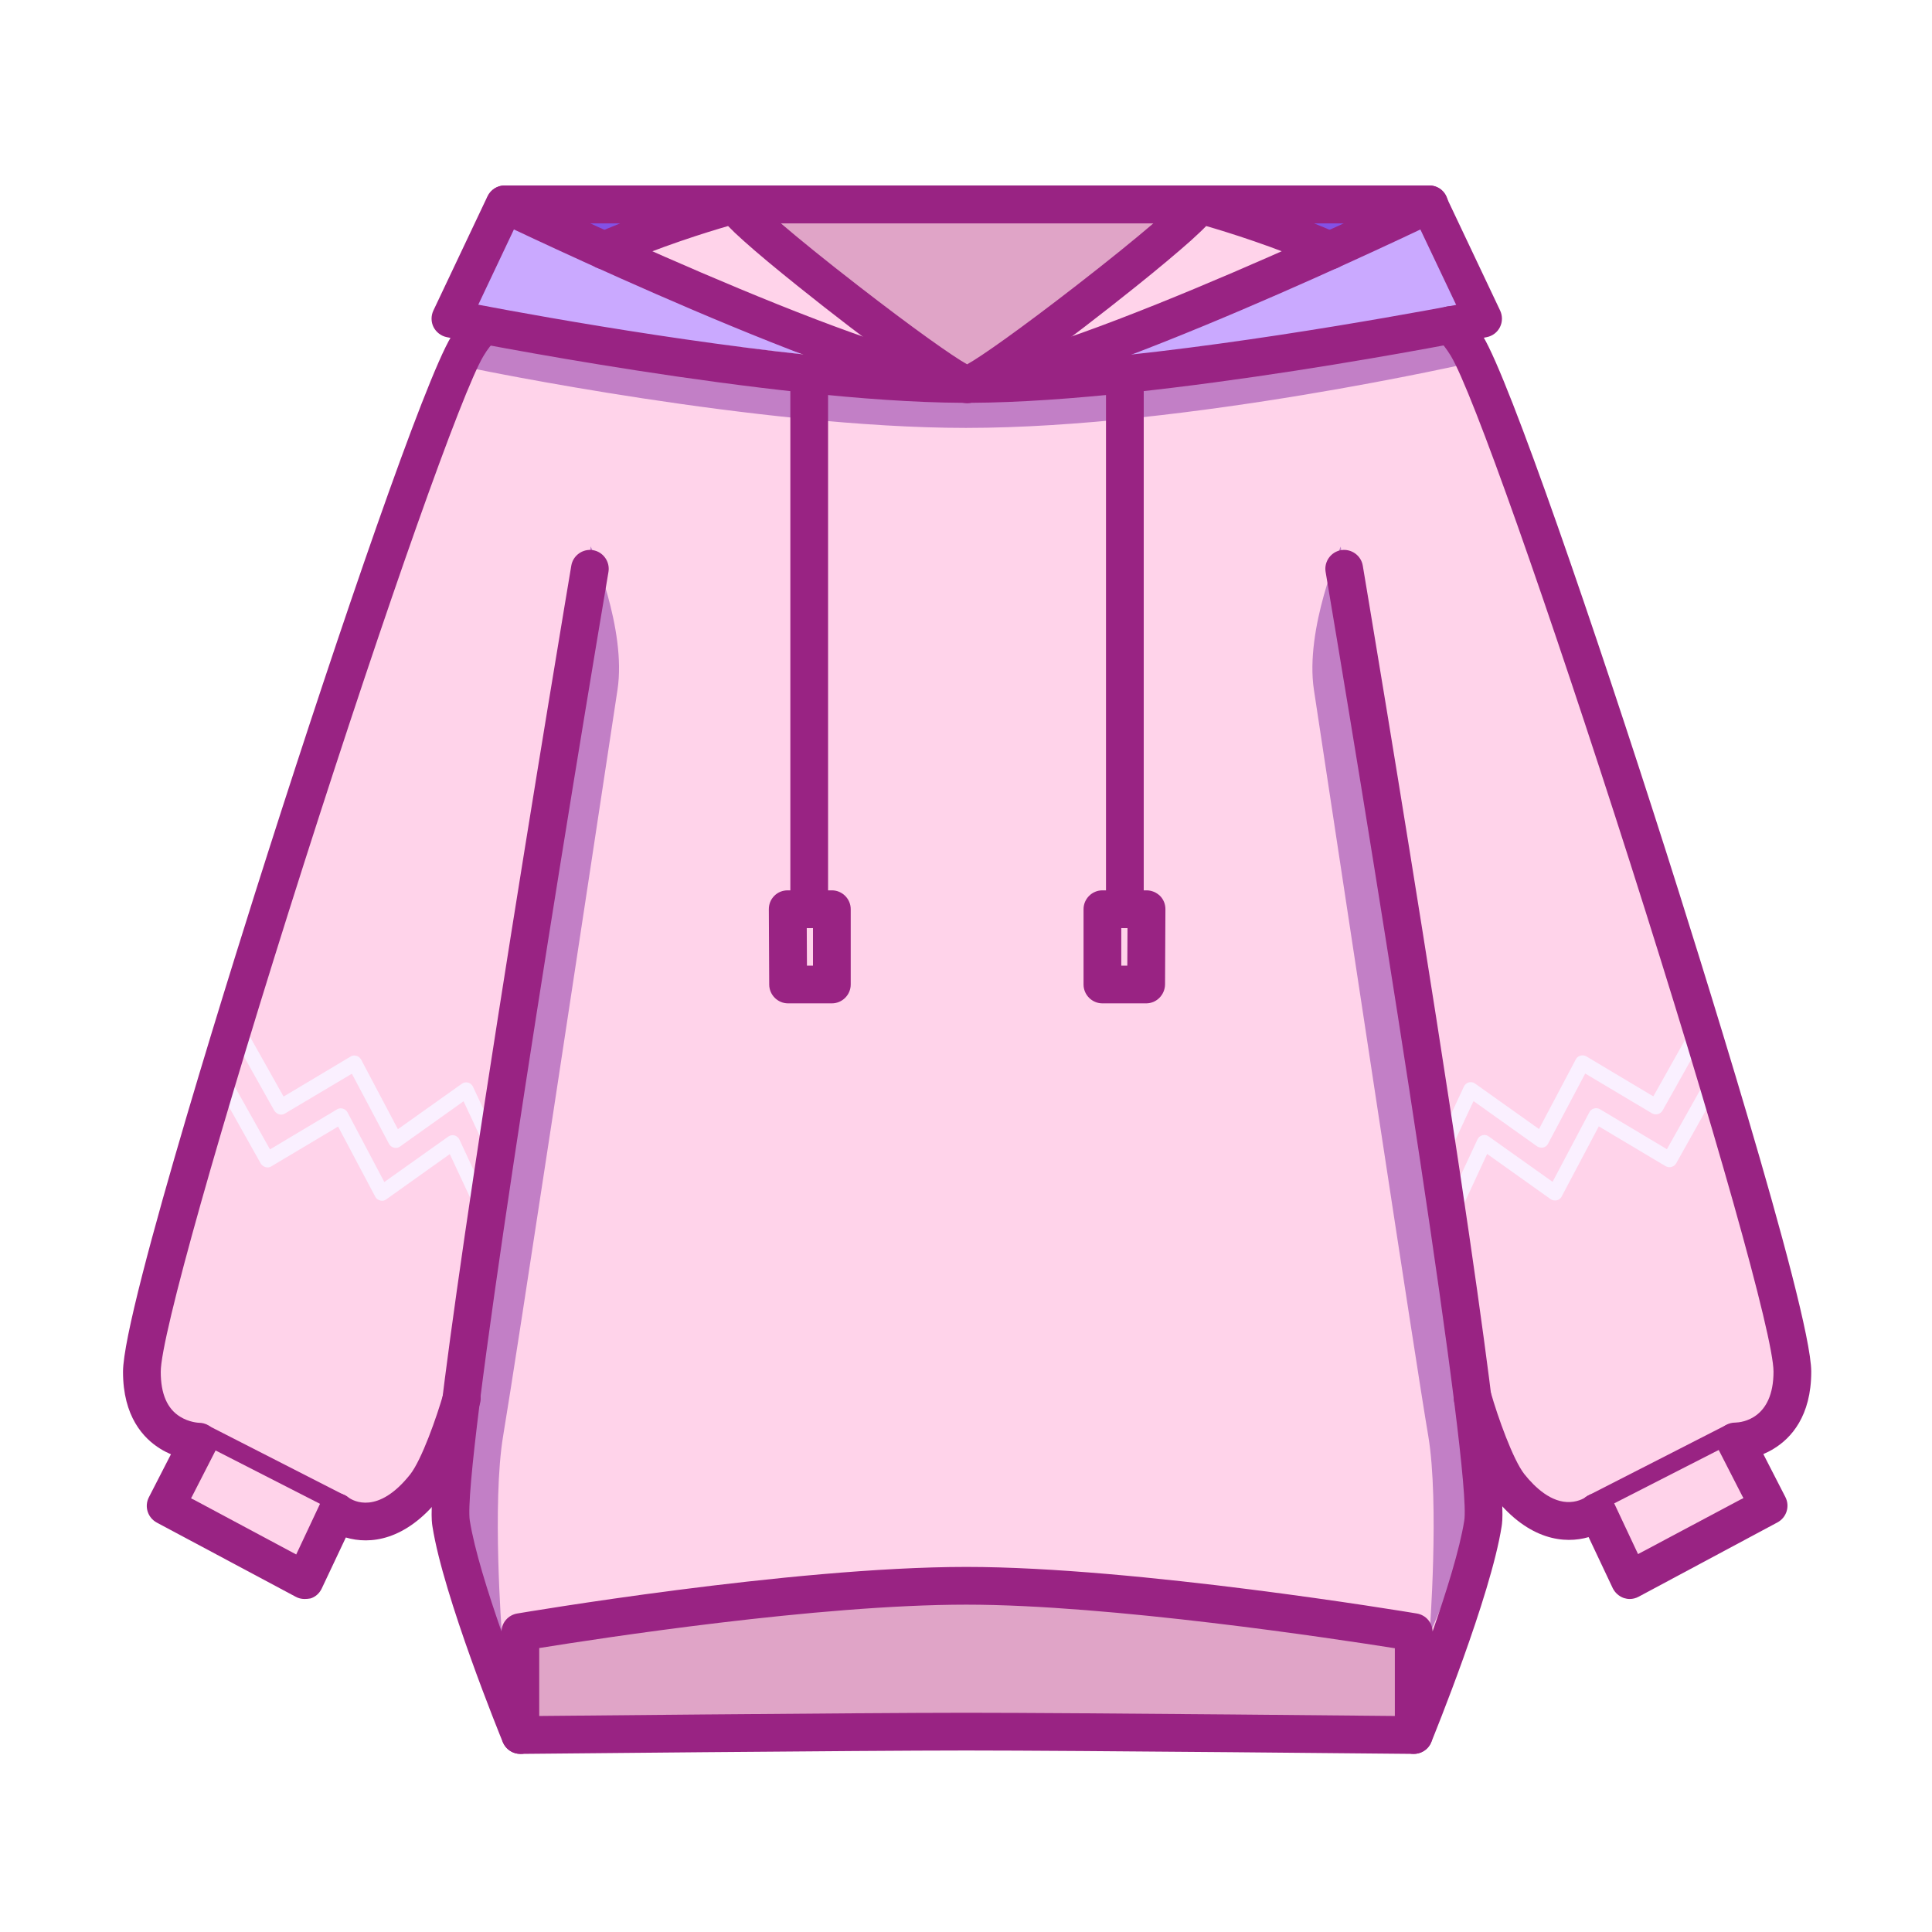
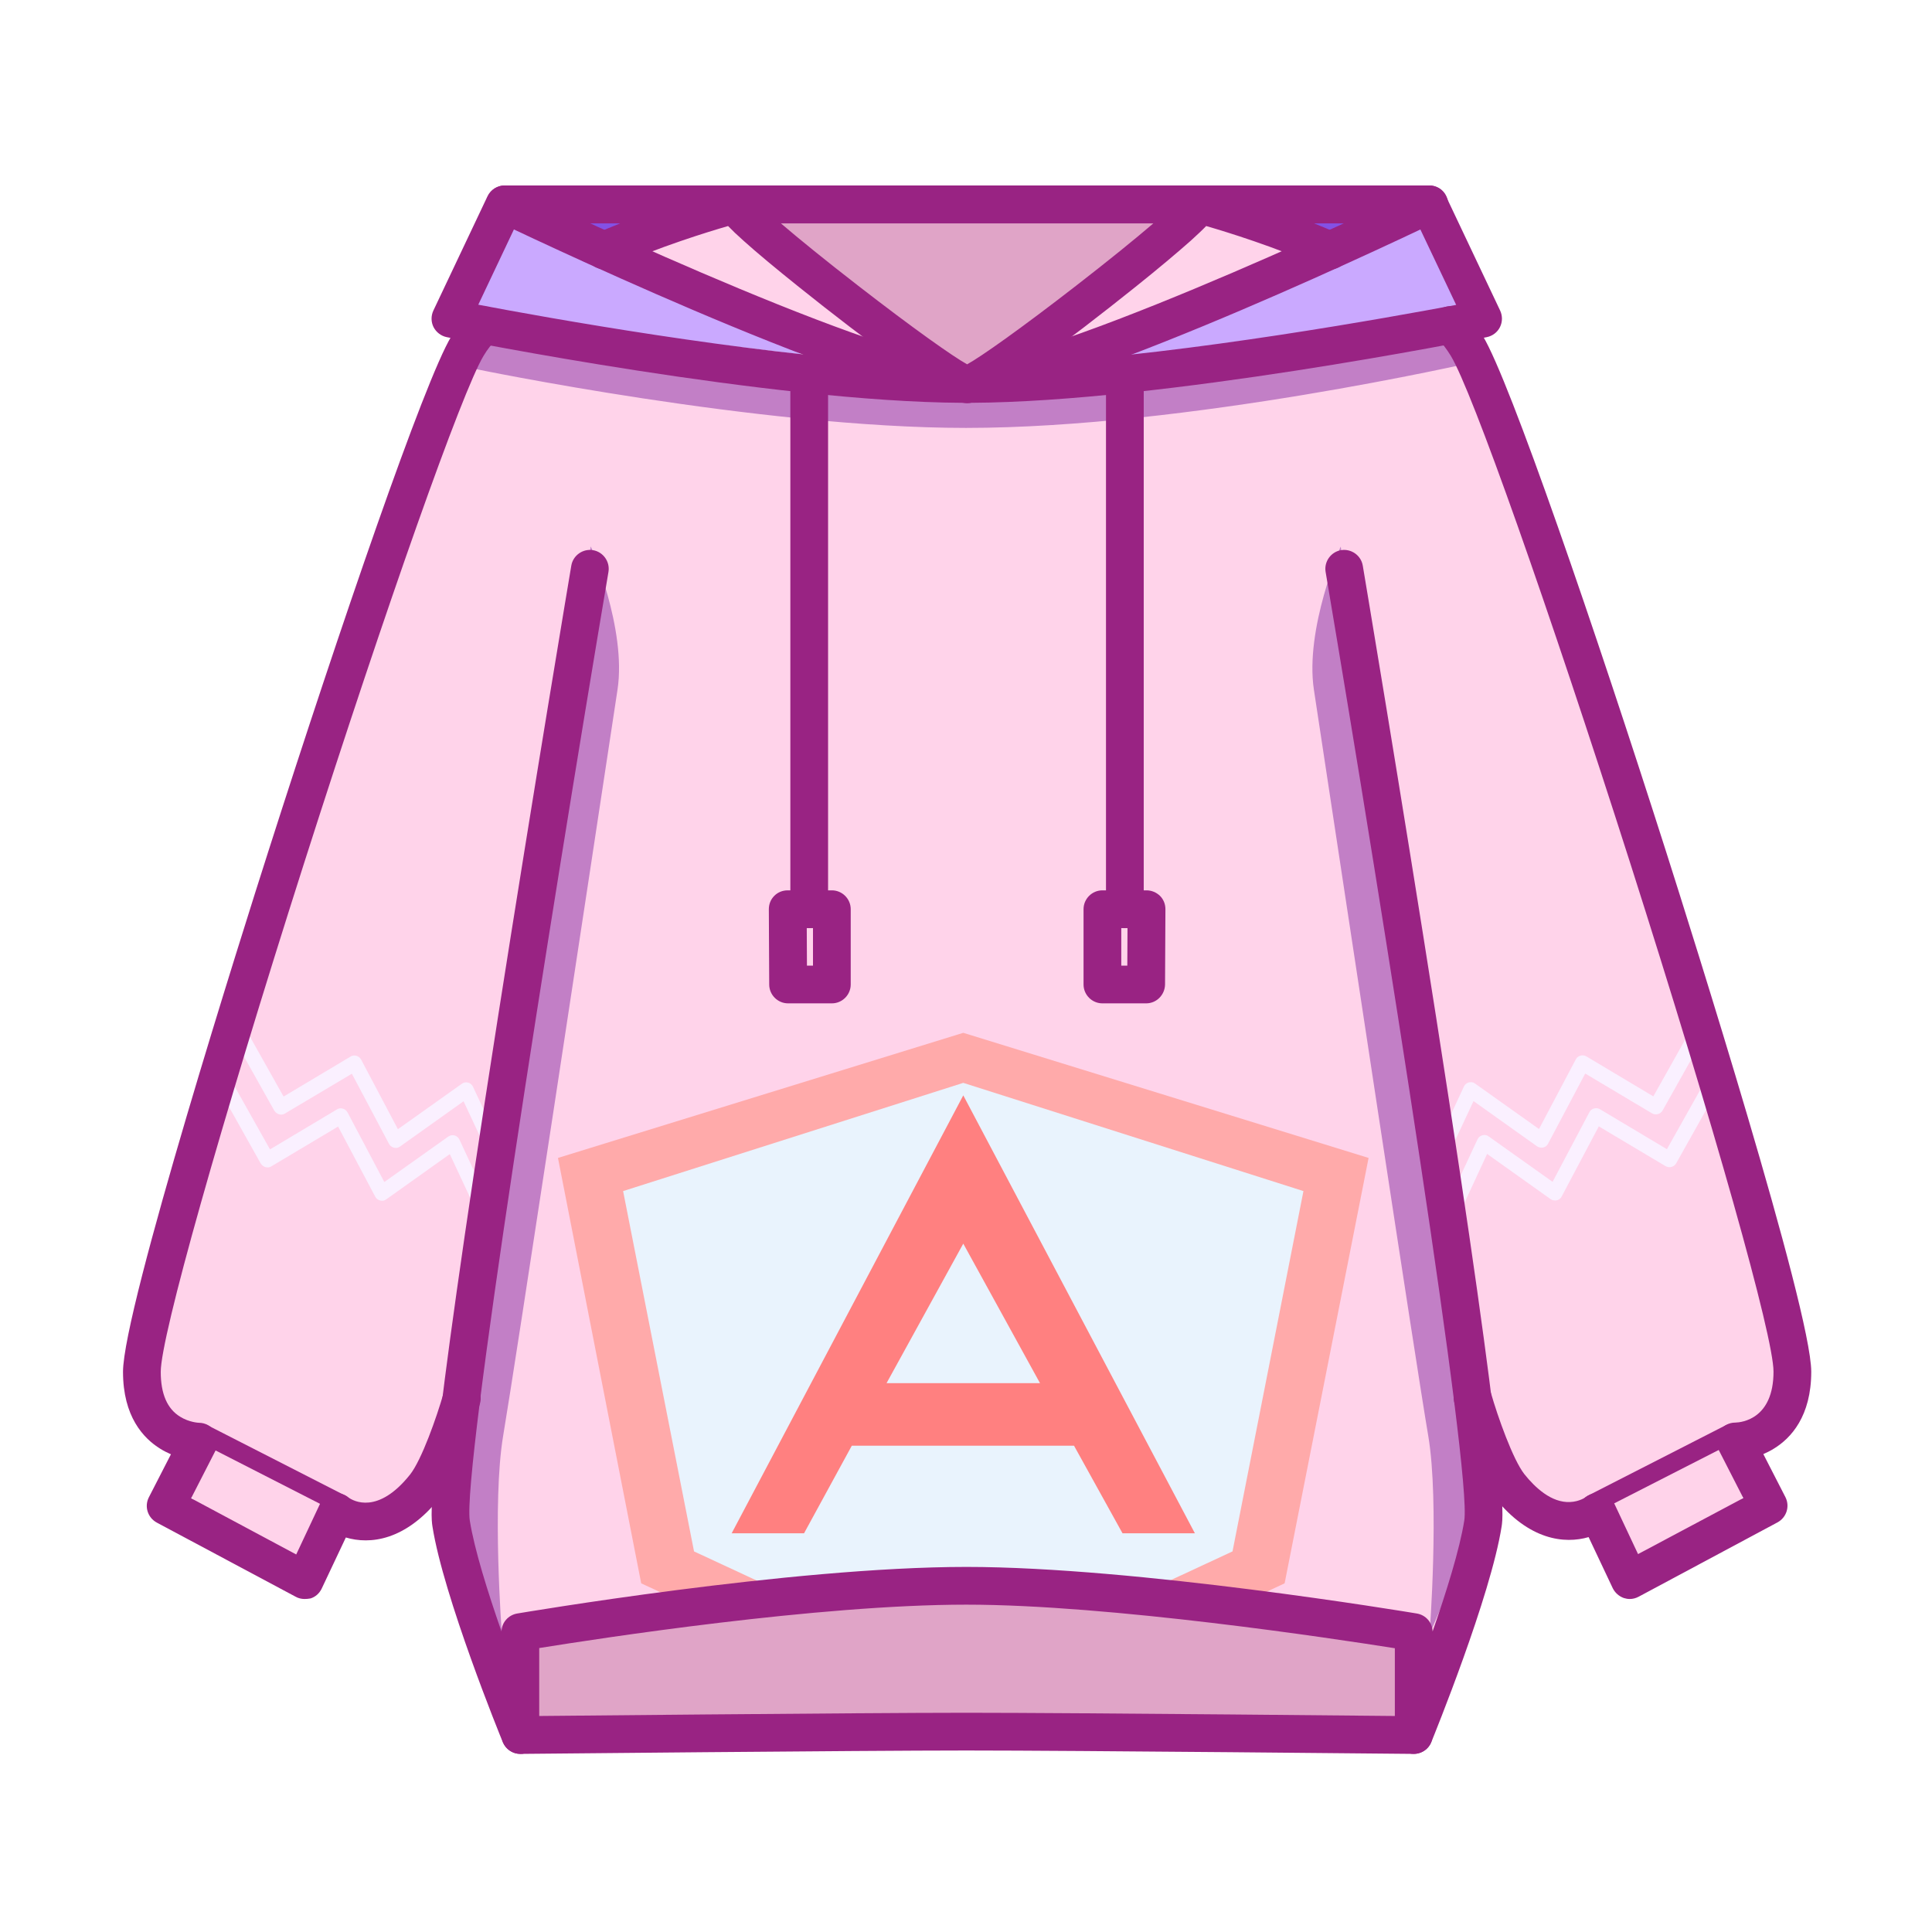
- <svg xmlns="http://www.w3.org/2000/svg" class="icon" width="200px" height="200.00px" viewBox="0 0 1024 1024" version="1.1">
-   <path d="M941.4 683.4c-2.9-5.8-162.3-503.9-171.7-502.6-9.2 1.3-208.3 51.4-513.3-2.3-17.1-3-177 532.4-179 539.5-3.3 11.9 13.9 48.6 20.6 52.5-1.1 5.7-1 11.8 0.5 17.9 2.5 9.5 45.2 45.6 53.3 44.4 14.4-2.1 31-29.8 31.3-30.6 55.7 16.1 55.7-42.4 62.5-68.9-1.7 14.7-10 140.9 29.4 133.1 248.4-49.4 292.1-23.6 482.7-0.3 6.6 8.5 32.3-75.2 33.1-94 5 11.4 12.7 21.2 23.2 28.8 11.1 8.1 26.3 12.1 40.3 10.8 6.6 9.9 17.1 16.4 29.5 16.4 12 0 46.5-36.2 46-49-0.2-5.5-2-16.9-1.3-17.5 9.1-7.9 16.4-19.8 19.2-32 3.8-16.2 1-31.6-6.3-46.2z" fill="#ffd3ea" />
-   <path d="M344.6 138.6c13.4 10.9 115.7 50.8 117.9 40.9 2.3-10.6-79.9-63.3-86-68.3-7.6-6.1-40 20.9-31.9 27.4zM681.4 133.2c-0.5-11-39.5-22.4-49.3-19.9-10.6 2.8-76.8 57.3-73.7 67.7 2.9 9.5 123.4-37.8 123-47.8z" fill="#ffd3ea" />
-   <path d="M749.3 865.1c-44.4-12.3-301.5-53.8-474.3 1.3-7.4 2.4 0.8 53.3 0.8 53.3h473.5c0-0.1 16.6-50 0-54.6zM619.5 115.5l-210.6 1.1 103.6 83.7z" fill="#e0a4c7" />
-   <path d="M755.8 118.7c-5.8-2.6-161 60.3-158.1 69.8 3.2 10.5 169.6-20.4 178.9-22.6 9.9-2.4-15.9-45-20.8-47.2zM246.1 166.7l179.1 21.2-151.3-72.4z" fill="#caa9ff" />
-   <path d="M334.8 120.9c-0.4-10.5-8-19.3-18.2-19.3-9.5 0-18.6 8.9-18.2 19.3 0.4 10.5 8 19.3 18.2 19.3 9.5 0 18.6-8.9 18.2-19.3zM722.7 120.1c-0.4-10.5-8-19.3-18.2-19.3-9.5 0-18.6 8.9-18.2 19.3 0.4 10.5 8 19.3 18.2 19.3 9.6 0.1 18.7-8.8 18.2-19.3z" fill="#8351e5" />
-   <path d="M788.1 796l-77.5-506.3s-19.1 43.6-14.2 75.9C713 474.9 750.2 721.2 757 761c6 35.6 0.7 105.1 0.7 105.1l30.4-70.1zM235.6 796l30.4 70s-5.3-69.5 0.7-105.1c6.7-39.7 44-286 60.6-395.4 4.9-32.3-14.2-75.9-14.2-75.9L235.6 796zM251.1 195.4s151.2 31.4 260.9 31.4c117.4 0 269.8-35 269.8-35l-16.2-18s-232.9 38-253.1 35.6c-20.1-2.4-256.2-30.9-256.2-30.9l-5.2 16.9z" fill="#c27fc6" />
-   <path d="M258.3 648.9c-1.5 0-3-0.9-3.6-2.3l-16.3-34.9-33.7 24c-0.9 0.7-2.1 0.9-3.2 0.6-1.1-0.3-2.1-1-2.6-2l-19.7-37.2-35.4 21.1c-0.9 0.6-2 0.7-3.1 0.4-1-0.3-1.9-1-2.5-1.9l-24.4-43.5c-1.1-1.9-0.4-4.4 1.5-5.4 1.9-1.1 4.4-0.4 5.4 1.5l22.4 39.9 35.5-21.2c0.9-0.6 2.1-0.7 3.1-0.4 1.1 0.3 1.9 1 2.5 2l19.5 36.9 33.9-24.1c1-0.7 2.2-0.9 3.3-0.6 1.1 0.3 2.1 1.1 2.6 2.2l18.3 39.3c0.9 2 0.1 4.4-1.9 5.3-0.5 0.2-1 0.3-1.6 0.3z" fill="#faf0ff" />
-   <path d="M265.6 620.9c-1.5 0-2.9-0.9-3.6-2.3l-16.3-34.9-33.7 24c-0.9 0.7-2.1 0.9-3.2 0.6-1.1-0.3-2.1-1-2.6-2l-19.7-37.2-35.5 21.1c-0.9 0.6-2 0.7-3.1 0.4-1-0.3-1.9-1-2.5-1.9L121 545.2c-1.1-1.9-0.4-4.4 1.5-5.4 1.9-1.1 4.4-0.4 5.4 1.5l22.4 39.9 35.5-21.2c0.9-0.6 2.1-0.7 3.1-0.4 1.1 0.3 1.9 1 2.5 2l19.5 36.9 33.9-24.1c1-0.7 2.2-0.9 3.3-0.6 1.1 0.3 2.1 1.1 2.6 2.2l18.3 39.3c0.9 2 0.1 4.4-1.9 5.3-0.4 0.2-1 0.3-1.5 0.3zM761.2 620.9c-0.6 0-1.1-0.1-1.7-0.4-2-0.9-2.9-3.3-1.9-5.3l18.3-39.3c0.5-1.1 1.5-1.9 2.6-2.2 1.2-0.3 2.4-0.1 3.3 0.6l33.9 24.1 19.5-36.9c0.5-1 1.4-1.7 2.5-2 1.1-0.3 2.2-0.1 3.1 0.4l35.5 21.2 22.4-39.9c1.1-1.9 3.5-2.6 5.4-1.5 1.9 1.1 2.6 3.5 1.5 5.4l-24.4 43.5c-0.5 0.9-1.4 1.6-2.5 1.9-1 0.3-2.2 0.1-3.1-0.4L840.2 569l-19.7 37.2c-0.5 1-1.5 1.8-2.6 2s-2.3 0-3.2-0.6l-33.7-24-16.3 34.9c-0.6 1.6-2 2.4-3.5 2.4z" fill="#faf0ff" />
-   <path d="M768.4 648.9c-0.6 0-1.1-0.1-1.7-0.4-2-0.9-2.9-3.3-1.9-5.3l18.3-39.3c0.5-1.1 1.5-1.9 2.6-2.2 1.2-0.3 2.4-0.1 3.3 0.6l33.9 24.1 19.5-36.9c0.5-1 1.4-1.7 2.5-2 1.1-0.3 2.2-0.1 3.1 0.4l35.5 21.2 22.4-39.9c1.1-1.9 3.5-2.6 5.4-1.5 1.9 1.1 2.6 3.5 1.5 5.4l-24.4 43.5c-0.5 0.9-1.4 1.6-2.5 1.9-1 0.3-2.2 0.1-3.1-0.4L847.4 597l-19.7 37.2c-0.5 1-1.5 1.8-2.6 2s-2.3 0-3.2-0.6l-33.7-24-16.2 35c-0.6 1.5-2.1 2.3-3.6 2.3z" fill="#faf0ff" />
-   <path d="M161.4 847.5c-1.6 0-3.3-0.4-4.7-1.2L83.1 807c-4.8-2.6-6.7-8.5-4.2-13.4l11.7-22.8c-1.8-0.8-3.7-1.7-5.6-2.9-9.1-5.6-19.8-17.2-19.8-40.8 0-33.2 64.1-235.5 77-275.8 38-118.9 82.7-249.4 97-273 3.1-5.1 5.9-8.7 10.2-13 3.9-3.9 10.2-3.9 14.1 0 3.9 3.9 3.9 10.2 0 14.1-3.1 3.2-5 5.5-7.2 9.2-11.3 18.7-51.3 131.7-95.1 268.8-44.7 140.1-76 251-76 269.7 0 11.6 3.4 19.6 10.3 23.8 4.8 3 9.8 3.2 9.9 3.2 3.5 0 6.7 1.8 8.5 4.8 1.8 3 1.9 6.7 0.4 9.8l-13 25.4 55.7 29.8 12.5-26.6c1.3-2.8 3.7-5 6.8-5.6 3-0.7 6 0 8.4 2 2.6 1.9 15.6 9.2 32.6-12.1 6.2-7.8 14.2-30.6 17.8-43.2 1.5-5.3 7.1-8.4 12.4-6.9 5.3 1.5 8.4 7.1 6.9 12.4-1.1 3.7-10.7 36.8-21.5 50.2-18.1 22.6-36.9 24.6-49.6 20.8L170.5 842c-1.2 2.5-3.3 4.4-5.9 5.2-1.1 0.2-2.1 0.3-3.2 0.3zM512.6 213.5c-0.3 0-0.7 0-1-0.1-61.3-6.4-240.7-92.5-248.3-96.1-5-2.4-7.1-8.4-4.7-13.3 2.4-5 8.4-7.1 13.3-4.7 1.8 0.9 183.8 88.2 241.7 94.2 5.5 0.6 9.5 5.5 8.9 11-0.5 5.2-4.8 9-9.9 9zM428.9 491.9c-5.5 0-10-4.5-10-10V203.7c0-5.5 4.5-10 10-10s10 4.5 10 10v278.2c0 5.5-4.4 10-10 10z" fill="#992383" />
-   <path d="M440.9 531.8h-23.2c-5.5 0-10-4.5-10-10l-0.2-39.9c0-2.7 1-5.2 2.9-7.1 1.9-1.9 4.4-2.9 7.1-2.9h23.4c5.5 0 10 4.5 10 10v39.9c0 5.5-4.5 10-10 10z m-13.2-20h3.2v-19.9h-3.3l0.1 19.9z" fill="#992383" />
-   <path d="M275.8 929.6c-4 0-7.7-2.4-9.3-6.2-1.3-3.1-31.5-77.3-37.3-114.4-0.9-6-3.8-24.3 34.7-269.7 18.9-120.6 38.7-238.3 38.9-239.5 0.9-5.4 6.1-9.1 11.5-8.2 5.4 0.9 9.1 6.1 8.2 11.5C290.8 491.2 245 780.4 249 805.9c2.4 15.2 9.5 37.9 16.8 58.8 0.1-4.7 3.6-8.7 8.3-9.5 1.4-0.2 144.9-24.7 238.1-24.7 90 0 232.8 23.7 238.8 24.7 4.7 0.8 8.2 4.8 8.3 9.5 7.3-20.9 14.4-43.6 16.8-58.8 4-25.5-41.8-314.7-73.5-502.8-0.9-5.4 2.8-10.6 8.2-11.5 5.4-0.9 10.6 2.8 11.5 8.2 0.2 1.2 20 118.9 38.9 239.5C799.6 784.7 796.8 803 795.9 809c-5.8 37.1-36 111.2-37.3 114.4-1.8 4.4-6.5 6.9-11.2 6-4.7-0.9-8.1-5-8.1-9.8v-46c-32.3-5.1-151-23.1-227.1-23.1-78.7 0-194.6 17.9-226.4 23v46.1c0 4.8-3.4 8.9-8.1 9.8-0.6 0.2-1.2 0.2-1.9 0.2z" fill="#992383" />
-   <path d="M749.3 929.6h-0.1c-1.8 0-178.3-1.8-237.1-1.8-55.8 0-234.4 1.8-236.2 1.8h-0.1c-5.5 0-9.9-4.4-10-9.9-0.1-5.5 4.4-10 9.9-10.1 1.8 0 180.5-1.8 236.4-1.8 58.9 0 235.6 1.8 237.3 1.8 5.5 0.1 10 4.6 9.9 10.1 0 5.5-4.5 9.9-10 9.9zM512.9 213.7h-0.4c-0.8 0-1.5 0-2.4-0.2-101.6-0.5-266.3-33.4-273.3-34.8-3-0.6-5.6-2.6-7-5.3-1.4-2.8-1.4-6-0.1-8.8l28.7-60.6c1.7-3.5 5.2-5.7 9-5.7h490c3.9 0 7.4 2.2 9 5.7l28.7 60.6c1.3 2.8 1.3 6-0.1 8.8-1.4 2.8-4 4.7-7 5.3-7 1.4-171.7 34.3-273.3 34.8-0.4 0.2-1.1 0.2-1.8 0.2z m-99-95.3c9.7 8.3 23.6 19.6 40.9 33 29.4 22.8 50.5 37.7 57.8 41.7 7.3-4 28.4-18.9 57.8-41.7 17.3-13.4 31.2-24.7 40.9-33H413.9z m225.4 1.4c-2 2.1-4.7 4.6-8.2 7.8-7.1 6.3-17.2 14.8-29.2 24.4-17.7 14.2-37 29-52.5 40.3 81.8-5 186.6-24 222.4-30.7l-20.5-43.2h-54.8c4.1 1.6 8.2 3.4 12.5 5.2 5.1 2.2 7.4 8.1 5.1 13.2-2.2 5.1-8.1 7.4-13.2 5.1-25.6-11.2-50.2-18.8-61.6-22.1z m-385.8 41.7c35.8 6.8 140.6 25.7 222.4 30.7-15.6-11.2-34.9-26-52.6-40.2-12.1-9.7-22.2-18.1-29.2-24.4-3.5-3.1-6.2-5.7-8.2-7.8-11.4 3.3-36 10.9-61.6 22.1-5.1 2.2-11-0.1-13.2-5.1-2.2-5.1 0.1-11 5.1-13.2 4.2-1.8 8.4-3.6 12.5-5.2h-54.8l-20.4 43.1z" fill="#992383" />
-   <path d="M863.8 847.5c-1.1 0-2.1-0.2-3.1-0.5-2.6-0.9-4.7-2.8-5.9-5.2L842 814.7c-12.7 3.7-31.6 1.7-49.6-20.8-10.7-13.4-20.4-46.5-21.5-50.2-1.5-5.3 1.5-10.8 6.9-12.4 5.3-1.5 10.8 1.5 12.4 6.9 3.6 12.6 11.7 35.5 17.8 43.2 5.6 7 14.3 15.2 24.2 14.7 5-0.2 8.3-2.6 8.3-2.6 2.4-1.9 5.5-2.6 8.5-1.9 3 0.7 5.4 2.7 6.7 5.5l12.5 26.6L924 794l-13-25.4c-1.6-3.1-1.6-6.9 0.3-9.9 1.8-2.9 4.9-4.7 8.4-4.7h0.1c3.5-0.1 20.2-2 20.2-27 0-18.7-31.3-129.6-76-269.7-43.8-137.1-83.7-250.1-95.1-268.8-2.3-3.7-4.1-6.1-7.2-9.2-3.9-3.9-3.9-10.2 0-14.1 3.9-3.9 10.2-3.9 14.1 0 4.3 4.3 7.1 7.8 10.2 13 14.3 23.7 59.1 154.2 97 273 12.8 40.2 76.9 242.6 77 275.8 0 23.7-10.8 35.3-19.8 40.8-1.9 1.2-3.8 2.1-5.6 2.9l11.7 22.8c2.5 4.9 0.6 10.8-4.2 13.4l-73.6 39.4c-1.5 0.8-3.1 1.2-4.7 1.2zM512.6 213.5c-5.1 0-9.4-3.8-9.9-9-0.6-5.5 3.4-10.4 8.9-11 57.9-6 239.8-93.4 241.7-94.2 5-2.4 11-0.3 13.3 4.7 2.4 5 0.3 11-4.7 13.3-7.6 3.7-187 89.8-248.3 96.1-0.3 0.1-0.7 0.1-1 0.1zM596.2 491.9c-5.5 0-10-4.5-10-10V203.7c0-5.5 4.5-10 10-10s10 4.5 10 10v278.2c0 5.5-4.4 10-10 10z" fill="#992383" />
-   <path d="M607.5 531.8h-23.2c-5.5 0-10-4.5-10-10v-39.9c0-5.5 4.5-10 10-10h23.4c2.7 0 5.2 1.1 7.1 2.9 1.9 1.9 2.9 4.4 2.9 7.1l-0.2 39.9c-0.1 5.5-4.5 10-10 10z m-13.2-20h3.2l0.1-19.9h-3.3v19.9zM843.6 802.3c-1.8 0-3.6-1-4.5-2.7-1.3-2.5-0.3-5.5 2.2-6.7l73.2-37.4c2.5-1.3 5.5-0.3 6.7 2.2 1.3 2.5 0.3 5.5-2.2 6.7l-73.2 37.4c-0.7 0.3-1.5 0.5-2.2 0.5zM181.2 802.3c-0.8 0-1.5-0.2-2.3-0.5l-73.2-37.4a5.02 5.02 0 0 1-2.2-6.7c1.3-2.5 4.3-3.4 6.7-2.2l73.2 37.4c2.5 1.3 3.4 4.3 2.2 6.7-0.8 1.7-2.5 2.7-4.4 2.7z" fill="#992383" />
+ <svg xmlns="http://www.w3.org/2000/svg" class="icon" width="200px" height="200.00px" viewBox="0 0 1024 1024" version="1.1" id="svg32">
+   <defs id="defs36" />
+   <path d="M941.4 683.4c-2.9-5.8-162.3-503.9-171.7-502.6-9.2 1.3-208.3 51.4-513.3-2.3-17.1-3-177 532.4-179 539.5-3.3 11.9 13.9 48.6 20.6 52.5-1.1 5.7-1 11.8 0.5 17.9 2.5 9.5 45.2 45.6 53.3 44.4 14.4-2.1 31-29.8 31.3-30.6 55.7 16.1 55.7-42.4 62.5-68.9-1.7 14.7-10 140.9 29.4 133.1 248.4-49.4 292.1-23.6 482.7-0.3 6.6 8.5 32.3-75.2 33.1-94 5 11.4 12.7 21.2 23.2 28.8 11.1 8.1 26.3 12.1 40.3 10.8 6.6 9.9 17.1 16.4 29.5 16.4 12 0 46.5-36.2 46-49-0.2-5.5-2-16.9-1.3-17.5 9.1-7.9 16.4-19.8 19.2-32 3.8-16.2 1-31.6-6.3-46.2z" id="path2" fill="#ffd3ea" />
+   <g id="g4582" transform="matrix(0.4795146,0,0,0.414454,265.0454,520.8904)">
+     <path id="path4565" d="M 98.4,244 505.6,97.6 922.4,248 837.6,741.6 518.4,923.2 188,752 Z" style="fill:#e9f3fd" />
+     <path id="path4567" d="M 512,128 888,266.4 809.6,727.2 512,887.2 214.4,727.2 136,266.4 512,128 M 512,64 64,224 156,768 512,960 867.2,768 960,224 Z" style="fill:#ffaaaa" />
+     <path id="path4569" d="m 688,704 h 80 L 512,144 256,704 h 80 L 388.8,592 H 634.4 Z M 427.2,512 512,333.6 596.8,512 Z" style="fill:#ff8080" />
+   </g>
+   <path d="M344.6 138.6c13.4 10.9 115.7 50.8 117.9 40.9 2.3-10.6-79.9-63.3-86-68.3-7.6-6.1-40 20.9-31.9 27.4zM681.4 133.2c-0.5-11-39.5-22.4-49.3-19.9-10.6 2.8-76.8 57.3-73.7 67.7 2.9 9.5 123.4-37.8 123-47.8z" fill="#ffd3ea" id="path4" />
+   <path d="M749.3 865.1c-44.4-12.3-301.5-53.8-474.3 1.3-7.4 2.4 0.8 53.3 0.8 53.3h473.5c0-0.1 16.6-50 0-54.6zM619.5 115.5l-210.6 1.1 103.6 83.7z" fill="#e0a4c7" id="path6" />
+   <path d="M755.8 118.7c-5.8-2.6-161 60.3-158.1 69.8 3.2 10.5 169.6-20.4 178.9-22.6 9.9-2.4-15.9-45-20.8-47.2zM246.1 166.7l179.1 21.2-151.3-72.4z" fill="#caa9ff" id="path8" />
+   <path d="M334.8 120.9c-0.4-10.5-8-19.3-18.2-19.3-9.5 0-18.6 8.9-18.2 19.3 0.4 10.5 8 19.3 18.2 19.3 9.5 0 18.6-8.9 18.2-19.3zM722.7 120.1c-0.4-10.5-8-19.3-18.2-19.3-9.5 0-18.6 8.9-18.2 19.3 0.4 10.5 8 19.3 18.2 19.3 9.6 0.1 18.7-8.8 18.2-19.3z" fill="#8351e5" id="path10" />
+   <path d="M788.1 796l-77.5-506.3s-19.1 43.6-14.2 75.9C713 474.9 750.2 721.2 757 761c6 35.6 0.7 105.1 0.7 105.1l30.4-70.1zM235.6 796l30.4 70s-5.3-69.5 0.7-105.1c6.7-39.7 44-286 60.6-395.4 4.9-32.3-14.2-75.9-14.2-75.9L235.6 796zM251.1 195.4s151.2 31.4 260.9 31.4c117.4 0 269.8-35 269.8-35l-16.2-18s-232.9 38-253.1 35.6c-20.1-2.4-256.2-30.9-256.2-30.9l-5.2 16.9z" id="path12" fill="#c27fc6" />
+   <path d="M258.3 648.9c-1.5 0-3-0.9-3.6-2.3l-16.3-34.9-33.7 24c-0.9 0.7-2.1 0.9-3.2 0.6-1.1-0.3-2.1-1-2.6-2l-19.7-37.2-35.4 21.1c-0.9 0.6-2 0.7-3.1 0.4-1-0.3-1.9-1-2.5-1.9l-24.4-43.5c-1.1-1.9-0.4-4.4 1.5-5.4 1.9-1.1 4.4-0.4 5.4 1.5l22.4 39.9 35.5-21.2c0.9-0.6 2.1-0.7 3.1-0.4 1.1 0.3 1.9 1 2.5 2l19.5 36.9 33.9-24.1c1-0.7 2.2-0.9 3.3-0.6 1.1 0.3 2.1 1.1 2.6 2.2l18.3 39.3c0.9 2 0.1 4.4-1.9 5.3-0.5 0.2-1 0.3-1.6 0.3z" fill="#faf0ff" id="path14" />
+   <path d="M265.6 620.9c-1.5 0-2.9-0.9-3.6-2.3l-16.3-34.9-33.7 24c-0.9 0.7-2.1 0.9-3.2 0.6-1.1-0.3-2.1-1-2.6-2l-19.7-37.2-35.5 21.1c-0.9 0.6-2 0.7-3.1 0.4-1-0.3-1.9-1-2.5-1.9L121 545.2c-1.1-1.9-0.4-4.4 1.5-5.4 1.9-1.1 4.4-0.4 5.4 1.5l22.4 39.9 35.5-21.2c0.9-0.6 2.1-0.7 3.1-0.4 1.1 0.3 1.9 1 2.5 2l19.5 36.9 33.9-24.1c1-0.7 2.2-0.9 3.3-0.6 1.1 0.3 2.1 1.1 2.6 2.2l18.3 39.3c0.9 2 0.1 4.4-1.9 5.3-0.4 0.2-1 0.3-1.5 0.3zM761.2 620.9c-0.6 0-1.1-0.1-1.7-0.4-2-0.9-2.9-3.3-1.9-5.3l18.3-39.3c0.5-1.1 1.5-1.9 2.6-2.2 1.2-0.3 2.4-0.1 3.3 0.6l33.9 24.1 19.5-36.9c0.5-1 1.4-1.7 2.5-2 1.1-0.3 2.2-0.1 3.1 0.4l35.5 21.2 22.4-39.9c1.1-1.9 3.5-2.6 5.4-1.5 1.9 1.1 2.6 3.5 1.5 5.4l-24.4 43.5c-0.5 0.9-1.4 1.6-2.5 1.9-1 0.3-2.2 0.1-3.1-0.4L840.2 569l-19.7 37.2c-0.5 1-1.5 1.8-2.6 2s-2.3 0-3.2-0.6l-33.7-24-16.3 34.9c-0.6 1.6-2 2.4-3.5 2.4z" id="path16" fill="#faf0ff" />
+   <path d="M768.4 648.9c-0.6 0-1.1-0.1-1.7-0.4-2-0.9-2.9-3.3-1.9-5.3l18.3-39.3c0.5-1.1 1.5-1.9 2.6-2.2 1.2-0.3 2.4-0.1 3.3 0.6l33.9 24.1 19.5-36.9c0.5-1 1.4-1.7 2.5-2 1.1-0.3 2.2-0.1 3.1 0.4l35.5 21.2 22.4-39.9c1.1-1.9 3.5-2.6 5.4-1.5 1.9 1.1 2.6 3.5 1.5 5.4l-24.4 43.5c-0.5 0.9-1.4 1.6-2.5 1.9-1 0.3-2.2 0.1-3.1-0.4L847.4 597l-19.7 37.2c-0.5 1-1.5 1.8-2.6 2s-2.3 0-3.2-0.6l-33.7-24-16.2 35c-0.6 1.5-2.1 2.3-3.6 2.3z" fill="#faf0ff" id="path18" />
+   <path d="M161.4 847.5c-1.6 0-3.3-0.4-4.7-1.2L83.1 807c-4.8-2.6-6.7-8.5-4.2-13.4l11.7-22.8c-1.8-0.8-3.7-1.7-5.6-2.9-9.1-5.6-19.8-17.2-19.8-40.8 0-33.2 64.1-235.5 77-275.8 38-118.9 82.7-249.4 97-273 3.1-5.1 5.9-8.7 10.2-13 3.9-3.9 10.2-3.9 14.1 0 3.9 3.9 3.9 10.2 0 14.1-3.1 3.2-5 5.5-7.2 9.2-11.3 18.7-51.3 131.7-95.1 268.8-44.7 140.1-76 251-76 269.7 0 11.6 3.4 19.6 10.3 23.8 4.8 3 9.8 3.2 9.9 3.2 3.5 0 6.7 1.8 8.5 4.8 1.8 3 1.9 6.7 0.4 9.8l-13 25.4 55.7 29.8 12.5-26.6c1.3-2.8 3.7-5 6.8-5.6 3-0.7 6 0 8.4 2 2.6 1.9 15.6 9.2 32.6-12.1 6.2-7.8 14.2-30.6 17.8-43.2 1.5-5.3 7.1-8.4 12.4-6.9 5.3 1.5 8.4 7.1 6.9 12.4-1.1 3.7-10.7 36.8-21.5 50.2-18.1 22.6-36.9 24.6-49.6 20.8L170.5 842c-1.2 2.5-3.3 4.4-5.9 5.2-1.1 0.2-2.1 0.3-3.2 0.3zM512.6 213.5c-0.3 0-0.7 0-1-0.1-61.3-6.4-240.7-92.5-248.3-96.1-5-2.4-7.1-8.4-4.7-13.3 2.4-5 8.4-7.1 13.3-4.7 1.8 0.9 183.8 88.2 241.7 94.2 5.5 0.6 9.5 5.5 8.9 11-0.5 5.2-4.8 9-9.9 9zM428.9 491.9c-5.5 0-10-4.5-10-10V203.7c0-5.5 4.5-10 10-10s10 4.5 10 10v278.2c0 5.5-4.4 10-10 10z" fill="#992383" id="path20" />
+   <path d="m 440.9,531.8 h -23.2 c -5.5,0 -10,-4.5 -10,-10 l -0.2,-39.9 c 0,-2.7 1,-5.2 2.9,-7.1 1.9,-1.9 4.4,-2.9 7.1,-2.9 h 23.4 c 5.5,0 10,4.5 10,10 v 39.9 c 0,5.5 -4.5,10 -10,10 z m -13.2,-20 h 3.2 v -19.9 h -3.3 z" id="left-deco" style="fill:#992383" />
+   <path d="M275.8 929.6c-4 0-7.7-2.4-9.3-6.2-1.3-3.1-31.5-77.3-37.3-114.4-0.9-6-3.8-24.3 34.7-269.7 18.9-120.6 38.7-238.3 38.9-239.5 0.9-5.4 6.1-9.1 11.5-8.2 5.4 0.9 9.1 6.1 8.2 11.5C290.8 491.2 245 780.4 249 805.9c2.4 15.2 9.5 37.9 16.8 58.8 0.1-4.7 3.6-8.7 8.3-9.5 1.4-0.2 144.9-24.7 238.1-24.7 90 0 232.8 23.7 238.8 24.7 4.7 0.8 8.2 4.8 8.3 9.5 7.3-20.9 14.4-43.6 16.8-58.8 4-25.5-41.8-314.7-73.5-502.8-0.9-5.4 2.8-10.6 8.2-11.5 5.4-0.9 10.6 2.8 11.5 8.2 0.2 1.2 20 118.9 38.9 239.5C799.6 784.7 796.8 803 795.9 809c-5.8 37.1-36 111.2-37.3 114.4-1.8 4.4-6.5 6.9-11.2 6-4.7-0.9-8.1-5-8.1-9.8v-46c-32.3-5.1-151-23.1-227.1-23.1-78.7 0-194.6 17.9-226.4 23v46.1c0 4.8-3.4 8.9-8.1 9.8-0.6 0.2-1.2 0.2-1.9 0.2z" id="path24" fill="#992383" />
+   <path d="M749.3 929.6h-0.1c-1.8 0-178.3-1.8-237.1-1.8-55.8 0-234.4 1.8-236.2 1.8h-0.1c-5.5 0-9.9-4.4-10-9.9-0.1-5.5 4.4-10 9.9-10.1 1.8 0 180.5-1.8 236.4-1.8 58.9 0 235.6 1.8 237.3 1.8 5.5 0.1 10 4.6 9.9 10.1 0 5.5-4.5 9.9-10 9.9zM512.9 213.7h-0.4c-0.8 0-1.5 0-2.4-0.2-101.6-0.5-266.3-33.4-273.3-34.8-3-0.6-5.6-2.6-7-5.3-1.4-2.8-1.4-6-0.1-8.8l28.7-60.6c1.7-3.5 5.2-5.7 9-5.7h490c3.9 0 7.4 2.2 9 5.7l28.7 60.6c1.3 2.8 1.3 6-0.1 8.8-1.4 2.8-4 4.7-7 5.3-7 1.4-171.7 34.3-273.3 34.8-0.4 0.2-1.1 0.2-1.8 0.2z m-99-95.3c9.7 8.3 23.6 19.6 40.9 33 29.4 22.8 50.5 37.7 57.8 41.7 7.3-4 28.4-18.9 57.8-41.7 17.3-13.4 31.2-24.7 40.9-33H413.9z m225.4 1.4c-2 2.1-4.7 4.6-8.2 7.8-7.1 6.3-17.2 14.8-29.2 24.4-17.7 14.2-37 29-52.5 40.3 81.8-5 186.6-24 222.4-30.7l-20.5-43.2h-54.8c4.1 1.6 8.2 3.4 12.5 5.2 5.1 2.2 7.4 8.1 5.1 13.2-2.2 5.1-8.1 7.4-13.2 5.1-25.6-11.2-50.2-18.8-61.6-22.1z m-385.8 41.7c35.8 6.8 140.6 25.7 222.4 30.7-15.6-11.2-34.9-26-52.6-40.2-12.1-9.7-22.2-18.1-29.2-24.4-3.5-3.1-6.2-5.7-8.2-7.8-11.4 3.3-36 10.9-61.6 22.1-5.1 2.2-11-0.1-13.2-5.1-2.2-5.1 0.1-11 5.1-13.2 4.2-1.8 8.4-3.6 12.5-5.2h-54.8l-20.4 43.1z" fill="#992383" id="path26" />
+   <path d="M863.8 847.5c-1.1 0-2.1-0.2-3.1-0.5-2.6-0.9-4.7-2.8-5.9-5.2L842 814.7c-12.7 3.7-31.6 1.7-49.6-20.8-10.7-13.4-20.4-46.5-21.5-50.2-1.5-5.3 1.5-10.8 6.9-12.4 5.3-1.5 10.8 1.5 12.4 6.9 3.6 12.6 11.7 35.5 17.8 43.2 5.6 7 14.3 15.2 24.2 14.7 5-0.2 8.3-2.6 8.3-2.6 2.4-1.9 5.5-2.6 8.5-1.9 3 0.7 5.4 2.7 6.7 5.5l12.5 26.6L924 794l-13-25.4c-1.6-3.1-1.6-6.9 0.3-9.9 1.8-2.9 4.9-4.7 8.4-4.7h0.1c3.5-0.1 20.2-2 20.2-27 0-18.7-31.3-129.6-76-269.7-43.8-137.1-83.7-250.1-95.1-268.8-2.3-3.7-4.1-6.1-7.2-9.2-3.9-3.9-3.9-10.2 0-14.1 3.9-3.9 10.2-3.9 14.1 0 4.3 4.3 7.1 7.8 10.2 13 14.3 23.7 59.1 154.2 97 273 12.8 40.2 76.9 242.6 77 275.8 0 23.7-10.8 35.3-19.8 40.8-1.9 1.2-3.8 2.1-5.6 2.9l11.7 22.8c2.5 4.9 0.6 10.8-4.2 13.4l-73.6 39.4c-1.5 0.8-3.1 1.2-4.7 1.2zM512.6 213.5c-5.1 0-9.4-3.8-9.9-9-0.6-5.5 3.4-10.4 8.9-11 57.9-6 239.8-93.4 241.7-94.2 5-2.4 11-0.3 13.3 4.7 2.4 5 0.3 11-4.7 13.3-7.6 3.7-187 89.8-248.3 96.1-0.3 0.1-0.7 0.1-1 0.1zM596.2 491.9c-5.5 0-10-4.5-10-10V203.7c0-5.5 4.5-10 10-10s10 4.5 10 10v278.2c0 5.5-4.4 10-10 10z" id="path28" fill="#992383" />
+   <path d="m 843.6,802.3 c -1.8,0 -3.6,-1 -4.5,-2.7 -1.3,-2.5 -0.3,-5.5 2.2,-6.7 l 73.2,-37.4 c 2.5,-1.3 5.5,-0.3 6.7,2.2 1.3,2.5 0.3,5.5 -2.2,6.7 l -73.2,37.4 c -0.7,0.3 -1.5,0.5 -2.2,0.5 z m -662.4,0 c -0.8,0 -1.5,-0.2 -2.3,-0.5 l -73.2,-37.4 c -2.443,-1.256 -3.423,-4.241 -2.2,-6.7 1.3,-2.5 4.3,-3.4 6.7,-2.2 l 73.2,37.4 c 2.5,1.3 3.4,4.3 2.2,6.7 -0.8,1.7 -2.5,2.7 -4.4,2.7 z" id="path30" style="fill:#992383" />
+   <path id="right-deco" d="m 607.5,531.8 h -23.2 c -5.5,0 -10,-4.5 -10,-10 v -39.9 c 0,-5.5 4.5,-10 10,-10 h 23.4 c 2.7,0 5.2,1.1 7.1,2.9 1.9,1.9 2.9,4.4 2.9,7.1 l -0.2,39.9 c -0.1,5.5 -4.5,10 -10,10 z m -13.2,-20 h 3.2 l 0.1,-19.9 h -3.3 z" style="display:inline;fill:#992383" />
</svg>
